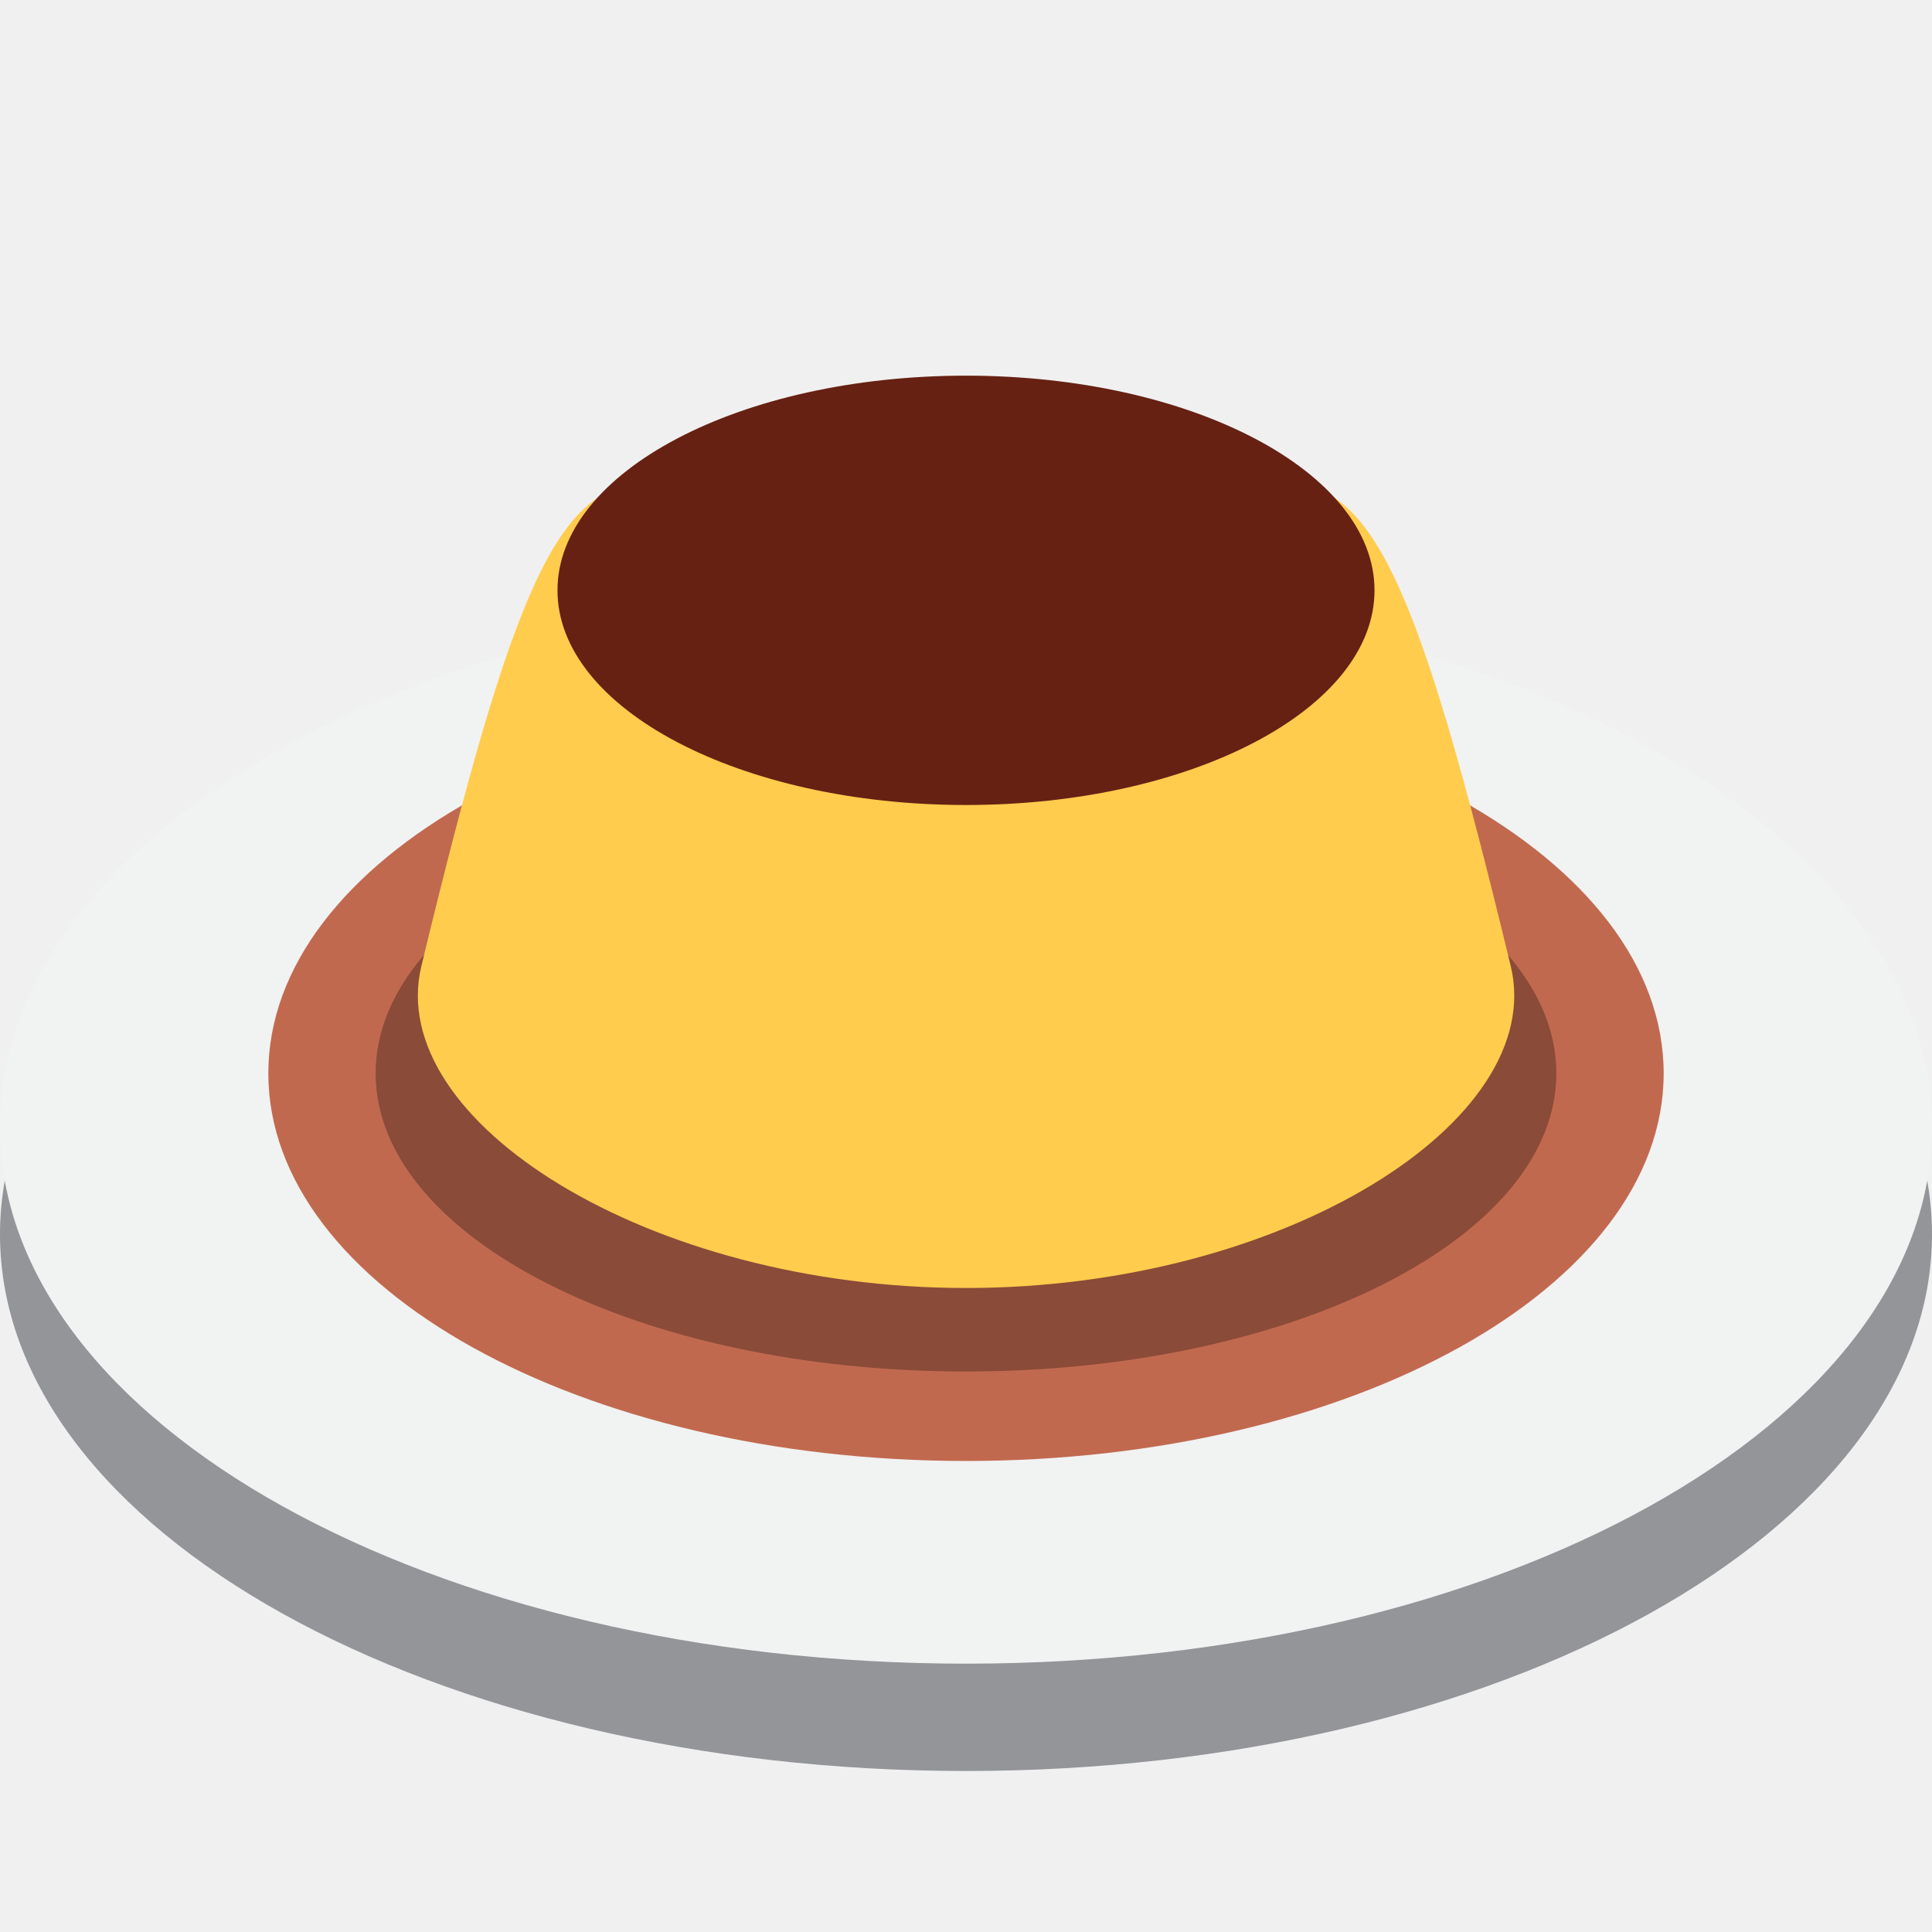
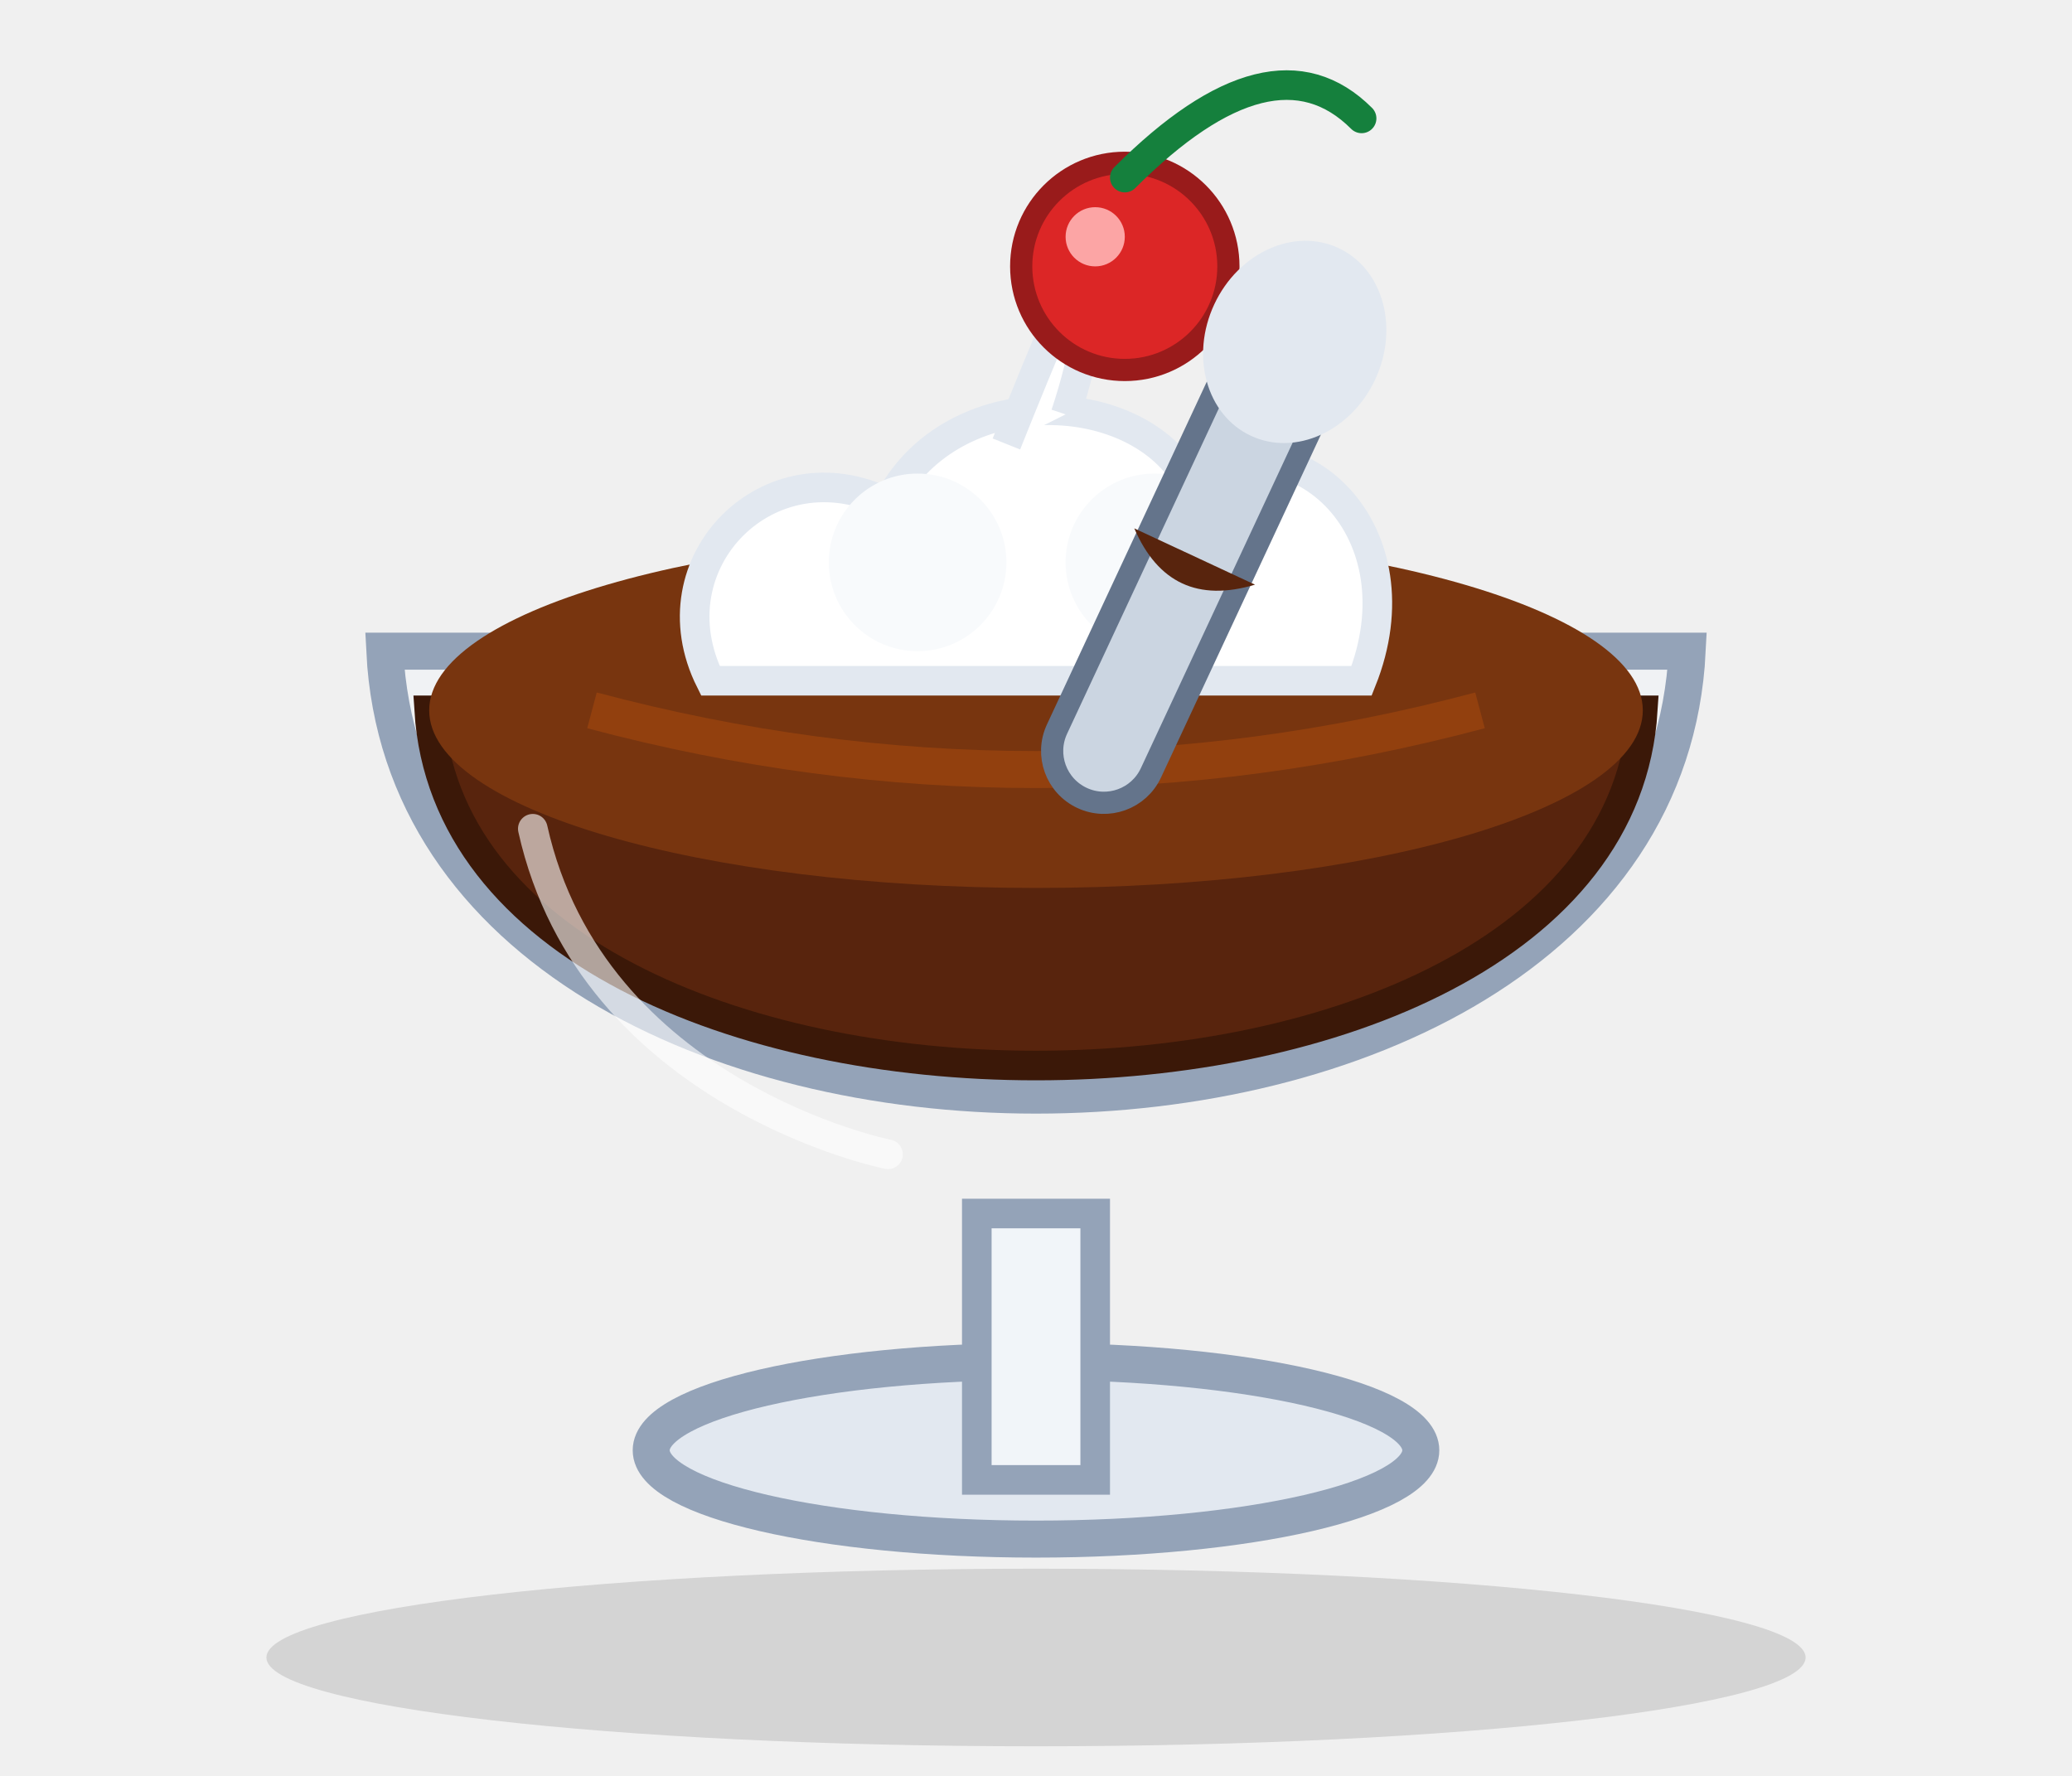
- <svg xmlns="http://www.w3.org/2000/svg" viewBox="0 0 36 36">
-   <ellipse fill="#939598" cx="18" cy="23" rx="18" ry="10" />
-   <ellipse fill="#F1F2F2" cx="18" cy="21" rx="18" ry="10" />
-   <path fill="#C1694F" d="M31 20c0 3.988-5.82 7.223-13 7.223S5 23.988 5 20s5.82-7.222 13-7.222S31 16.012 31 20z" />
-   <ellipse fill="#8A4B38" cx="18" cy="20" rx="11" ry="5.556" />
-   <path fill="#FFCC4D" d="M18 7c3.383 0 4.724 2 5.921 2 1.691 0 2.537 2 4.229 9 .697 2.885-4.229 6-10.149 6-5.92 0-10.846-3.115-10.149-6 1.692-7 2.538-9 4.229-9C13.275 9 14.617 7 18 7z" />
-   <path fill="#662113" d="M25.612 11c0 2.209-3.408 4-7.612 4s-7.612-1.791-7.612-4S13.796 7 18 7s7.612 1.791 7.612 4z" />
+ <svg xmlns="http://www.w3.org/2000/svg" viewBox="0 0 140 120" width="100%" height="100%">
+   <ellipse cx="70" cy="112" rx="52" ry="6" fill="rgba(0,0,0,0.12)" />
+   <ellipse cx="70" cy="98" rx="26" ry="6" fill="#E2E8F0" stroke="#94A3B8" stroke-width="2.5" />
+   <rect x="66" y="82" width="8" height="18" fill="#F1F5F9" stroke="#94A3B8" stroke-width="2" />
+   <path d="M 26 44 C 28 84 112 84 114 44 Z" fill="rgba(241,245,249,0.5)" stroke="#94A3B8" stroke-width="2.5" />
+   <path d="M 29 48 C 31 80 109 80 111 48 Z" fill="#58240D" stroke="#3B1808" stroke-width="2" />
+   <ellipse cx="70" cy="48" rx="41" ry="12" fill="#78350F" />
+   <path d="M 40 48 Q 70 56 100 48" stroke="#92400E" stroke-width="2.5" fill="none" />
+   <path d="M 48 46 C 44 38 52 30 60 34 C 64 26 76 26 80 32 C 88 28 96 36 92 46 Z" fill="#FFFFFF" stroke="#E2E8F0" stroke-width="2" />
+   <circle cx="62" cy="38" r="6" fill="#F8FAFC" />
+   <circle cx="78" cy="38" r="6" fill="#F8FAFC" />
+   <path d="M 68 30 Q 72 20 74 16 Q 74 22 72 28" stroke="#E2E8F0" stroke-width="2" fill="#FFFFFF" />
+   <circle cx="76" cy="18" r="7" fill="#DC2626" stroke="#991B1B" stroke-width="1.5" />
+   <circle cx="74" cy="16" r="2" fill="#FCA5A5" />
+   <path d="M 76 12 Q 86 2 92 8" stroke="#15803D" stroke-width="2" fill="none" stroke-linecap="round" />
+   <g transform="translate(86, 18) rotate(25)">
+     <rect x="0" y="0" width="7" height="38" rx="3.5" fill="#CBD5E1" stroke="#64748B" stroke-width="1.5" />
+     <ellipse cx="3.5" cy="4" rx="6" ry="7" fill="#E2E8F0" />
+     <path d="M -1 20 Q 3.5 24 8 20" fill="#58240D" />
+   </g>
+   <path d="M 36 56 C 40 74 60 78 60 78" stroke="rgba(255,255,255,0.6)" stroke-width="2" fill="none" stroke-linecap="round" />
</svg>
